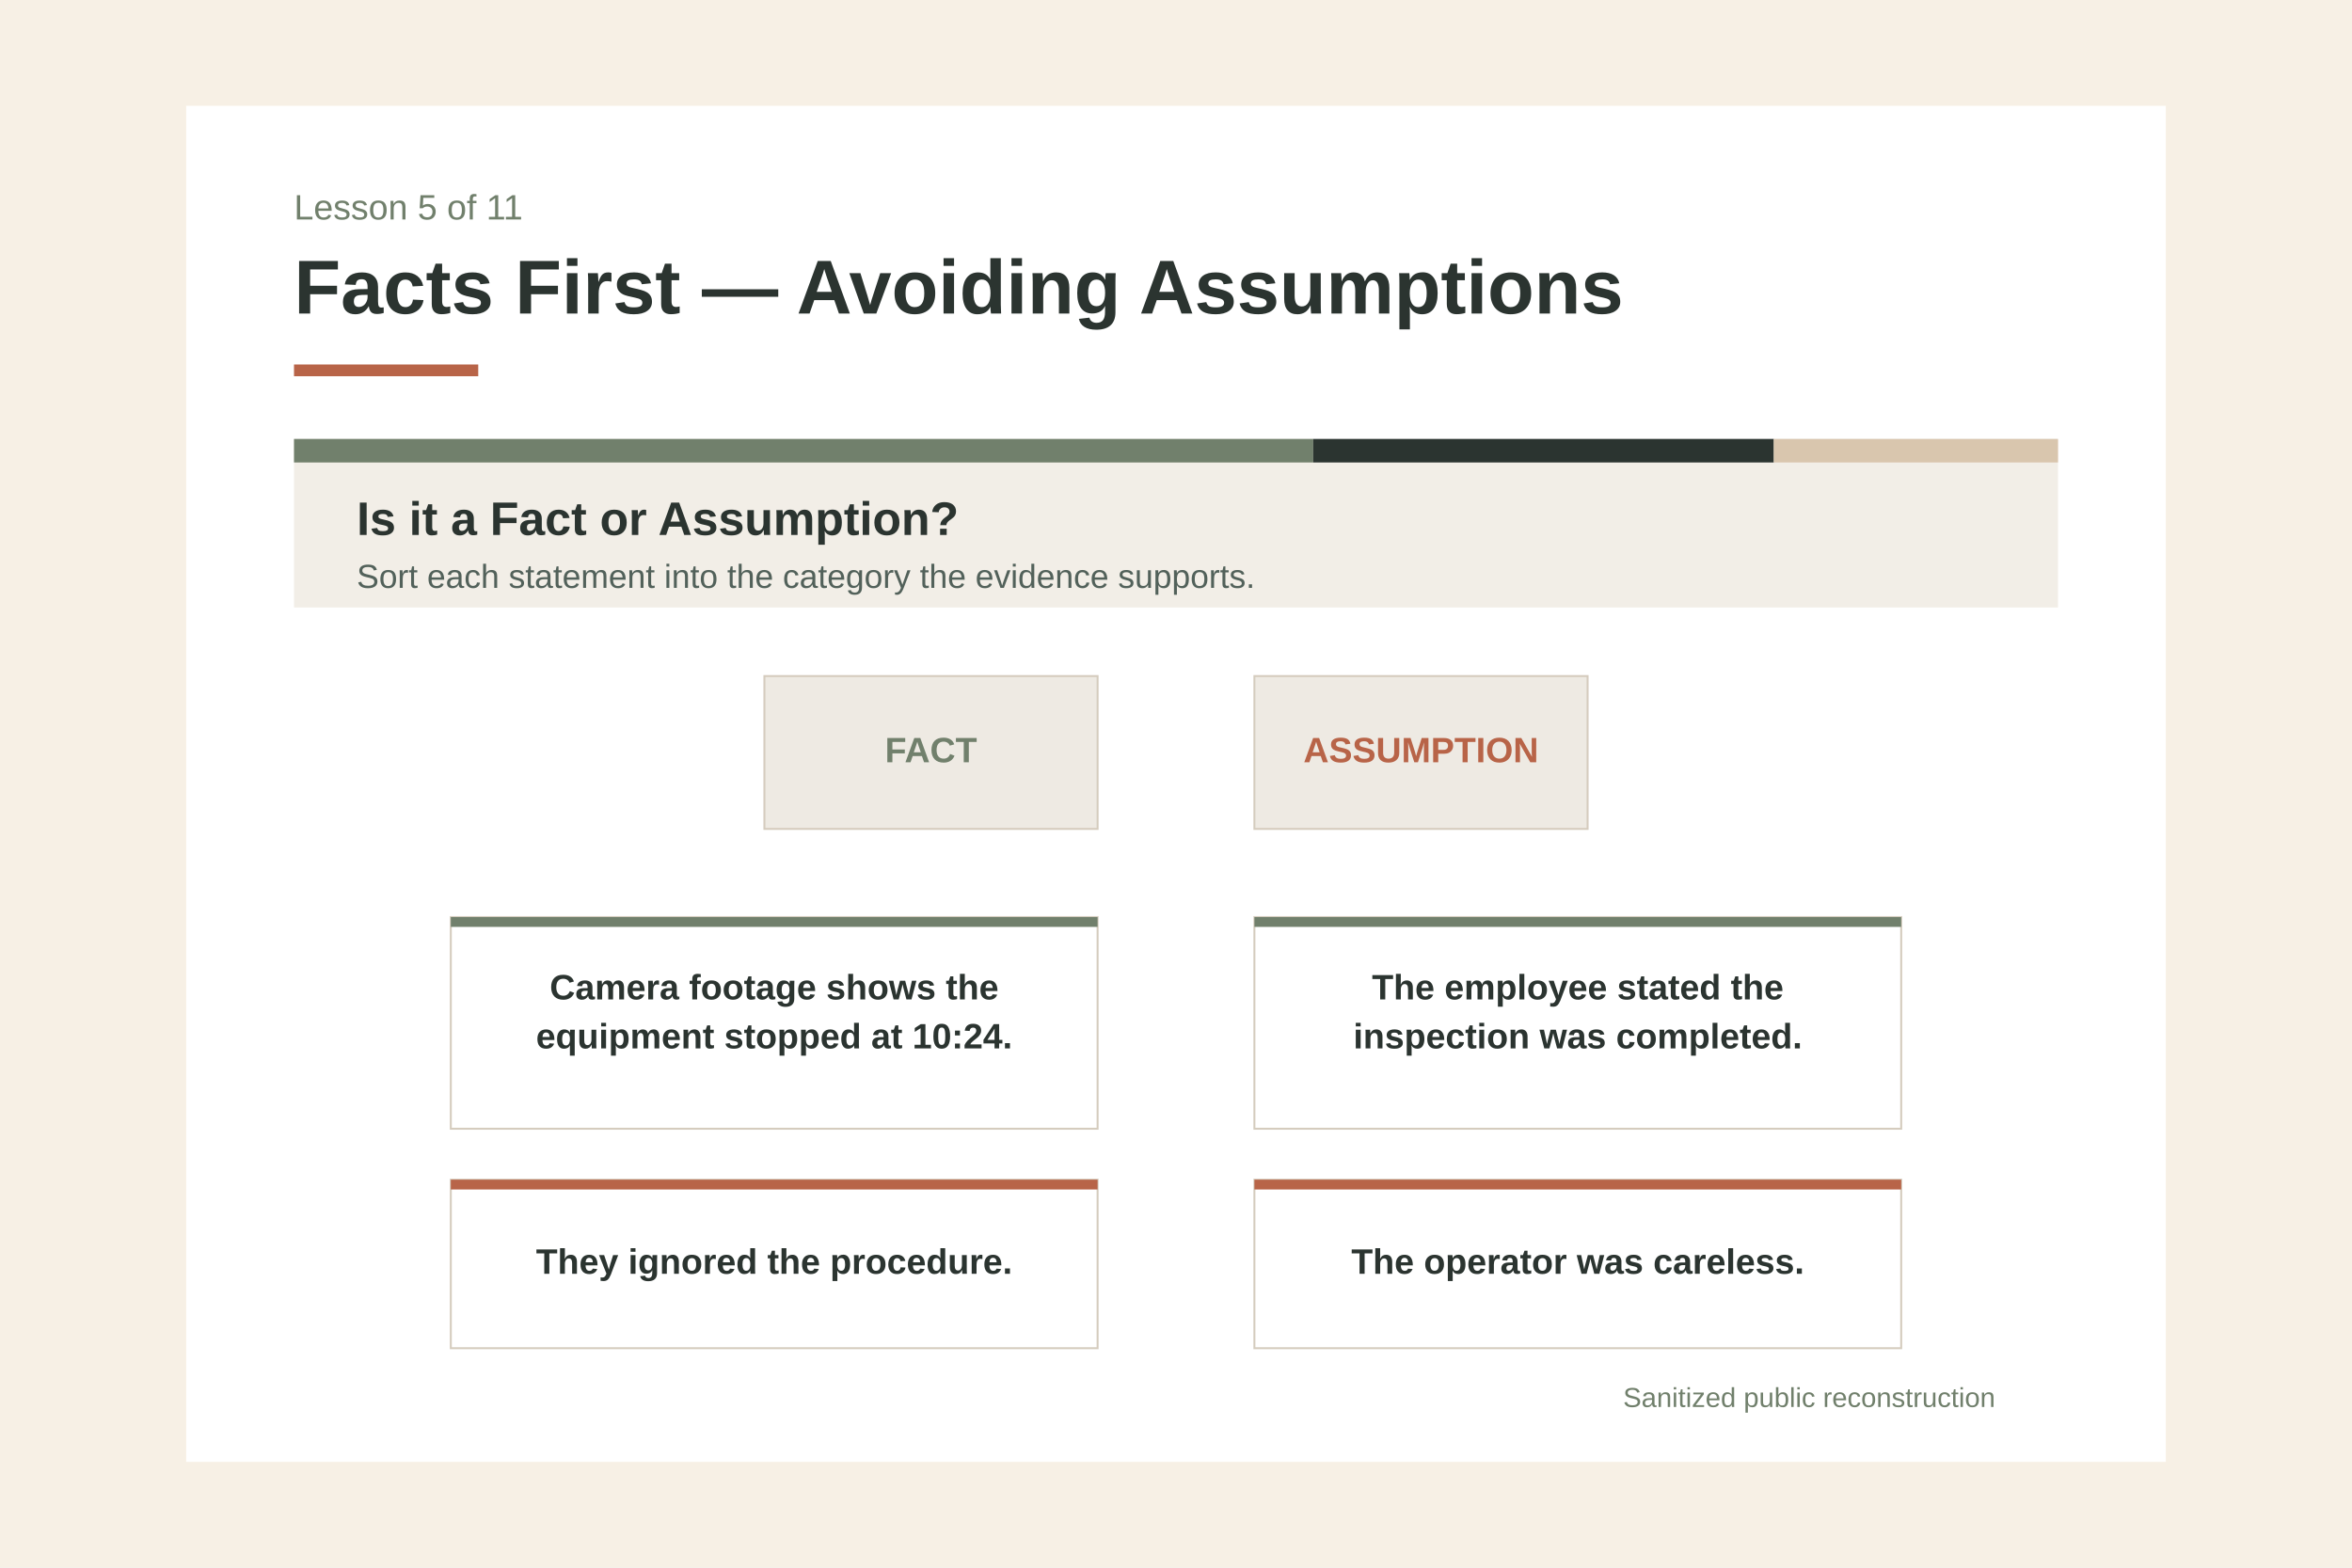
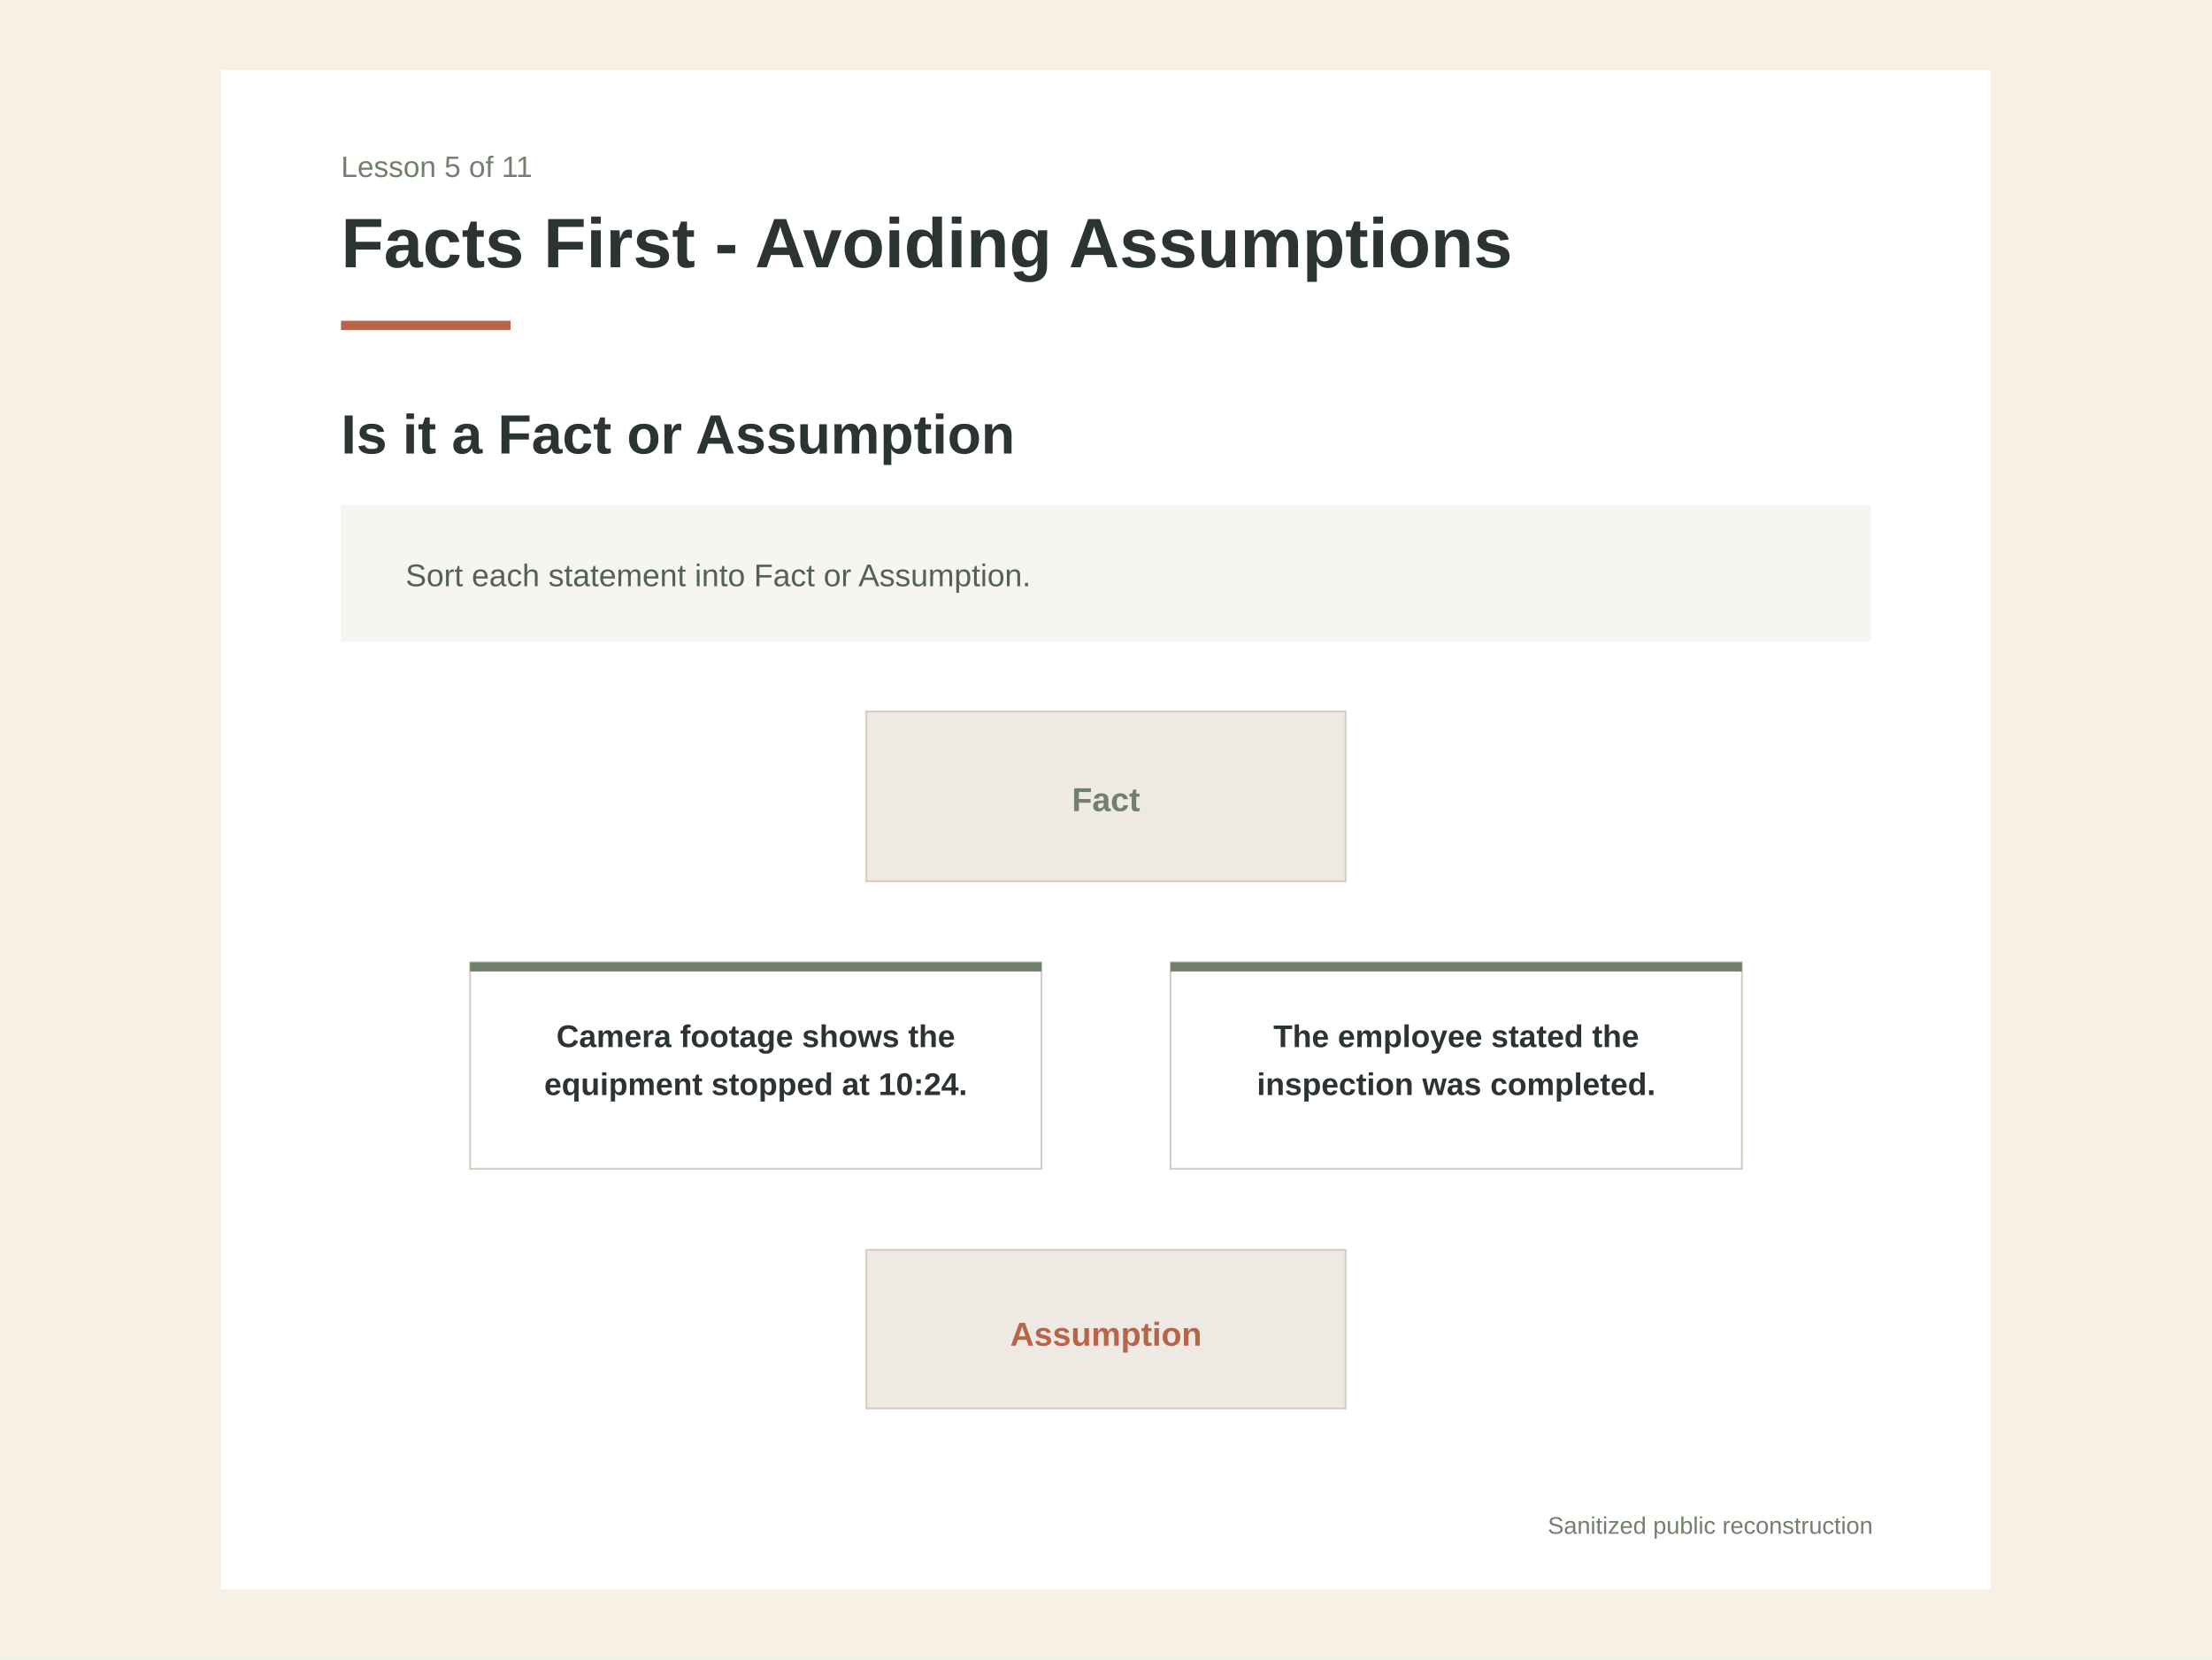
- <svg xmlns="http://www.w3.org/2000/svg" width="1200" height="800" viewBox="0 0 1200 800">
-   <rect width="1200" height="800" fill="#F7F0E5" />
-   <rect x="95" y="54" width="1010" height="692" fill="#FFFFFF" />
-   <text x="150" y="112" font-family="Arial,Helvetica,sans-serif" font-size="18" fill="#71806C">Lesson 5 of 11</text>
-   <text x="150" y="160" font-family="Arial,Helvetica,sans-serif" font-size="39" font-weight="700" fill="#2B3430">Facts First — Avoiding Assumptions</text>
-   <rect x="150" y="186" width="94" height="6" fill="#B86448" />
-   <rect x="150" y="224" width="900" height="86" fill="#F2EEE7" />
-   <rect x="150" y="224" width="520" height="12" fill="#71806C" />
-   <rect x="670" y="224" width="235" height="12" fill="#2B3430" />
-   <rect x="905" y="224" width="145" height="12" fill="#D9C6AE" />
-   <text x="182" y="273" font-family="Arial,Helvetica,sans-serif" font-size="24" font-weight="700" fill="#2B3430">Is it a Fact or Assumption?</text>
-   <text x="182" y="300" font-family="Arial,Helvetica,sans-serif" font-size="17" fill="#52615A">Sort each statement into the category the evidence supports.</text>
-   <rect x="390" y="345" width="170" height="78" fill="#EEEAE3" stroke="#D5CCBE" />
-   <text x="475" y="389" text-anchor="middle" font-family="Arial,Helvetica,sans-serif" font-size="18" font-weight="700" fill="#71806C">FACT</text>
-   <rect x="640" y="345" width="170" height="78" fill="#EEEAE3" stroke="#D5CCBE" />
-   <text x="725" y="389" text-anchor="middle" font-family="Arial,Helvetica,sans-serif" font-size="18" font-weight="700" fill="#B86448">ASSUMPTION</text>
-   <rect x="230" y="468" width="330" height="108" fill="#FFFFFF" stroke="#D5CCBE" />
-   <rect x="230" y="468" width="330" height="5" fill="#71806C" />
-   <text x="395" y="510" text-anchor="middle" font-family="Arial,Helvetica,sans-serif" font-size="18" font-weight="700" fill="#2B3430">Camera footage shows the</text>
-   <text x="395" y="535" text-anchor="middle" font-family="Arial,Helvetica,sans-serif" font-size="18" font-weight="700" fill="#2B3430">equipment stopped at 10:24.</text>
-   <rect x="640" y="468" width="330" height="108" fill="#FFFFFF" stroke="#D5CCBE" />
-   <rect x="640" y="468" width="330" height="5" fill="#71806C" />
-   <text x="805" y="510" text-anchor="middle" font-family="Arial,Helvetica,sans-serif" font-size="18" font-weight="700" fill="#2B3430">The employee stated the</text>
-   <text x="805" y="535" text-anchor="middle" font-family="Arial,Helvetica,sans-serif" font-size="18" font-weight="700" fill="#2B3430">inspection was completed.</text>
-   <rect x="230" y="602" width="330" height="86" fill="#FFFFFF" stroke="#D5CCBE" />
-   <rect x="230" y="602" width="330" height="5" fill="#B86448" />
-   <text x="395" y="650" text-anchor="middle" font-family="Arial,Helvetica,sans-serif" font-size="18" font-weight="700" fill="#2B3430">They ignored the procedure.</text>
-   <rect x="640" y="602" width="330" height="86" fill="#FFFFFF" stroke="#D5CCBE" />
-   <rect x="640" y="602" width="330" height="5" fill="#B86448" />
-   <text x="805" y="650" text-anchor="middle" font-family="Arial,Helvetica,sans-serif" font-size="18" font-weight="700" fill="#2B3430">The operator was careless.</text>
-   <text x="1018" y="718" text-anchor="end" font-family="Arial,Helvetica,sans-serif" font-size="14" fill="#71806C">Sanitized public reconstruction</text>
+ <svg xmlns="http://www.w3.org/2000/svg" width="1200" height="900" viewBox="0 0 1200 900">
+   <rect width="1200" height="900" fill="#F7F0E5" />
+   <rect x="120" y="38" width="960" height="824" fill="#FFFFFF" />
+   <text x="185" y="96" font-family="Arial,Helvetica,sans-serif" font-size="16" fill="#71806C">Lesson 5 of 11</text>
+   <text x="185" y="145" font-family="Arial,Helvetica,sans-serif" font-size="38" font-weight="700" fill="#2B3430">Facts First - Avoiding Assumptions</text>
+   <rect x="185" y="174" width="92" height="5" fill="#B86448" />
+   <text x="185" y="246" font-family="Arial,Helvetica,sans-serif" font-size="30" font-weight="700" fill="#2B3430">Is it a Fact or Assumption</text>
+   <rect x="185" y="274" width="830" height="74" fill="#F7F5F0" />
+   <text x="220" y="318" font-family="Arial,Helvetica,sans-serif" font-size="17" fill="#52615A">Sort each statement into Fact or Assumption.</text>
+   <rect x="470" y="386" width="260" height="92" fill="#EEEAE3" stroke="#D5CCBE" />
+   <text x="600" y="440" text-anchor="middle" font-family="Arial,Helvetica,sans-serif" font-size="18" font-weight="700" fill="#71806C">Fact</text>
+   <rect x="255" y="522" width="310" height="112" fill="#FFFFFF" stroke="#D5CCBE" />
+   <rect x="255" y="522" width="310" height="5" fill="#71806C" />
+   <text x="410" y="568" text-anchor="middle" font-family="Arial,Helvetica,sans-serif" font-size="17" font-weight="700" fill="#2B3430">Camera footage shows the</text>
+   <text x="410" y="594" text-anchor="middle" font-family="Arial,Helvetica,sans-serif" font-size="17" font-weight="700" fill="#2B3430">equipment stopped at 10:24.</text>
+   <rect x="635" y="522" width="310" height="112" fill="#FFFFFF" stroke="#D5CCBE" />
+   <rect x="635" y="522" width="310" height="5" fill="#71806C" />
+   <text x="790" y="568" text-anchor="middle" font-family="Arial,Helvetica,sans-serif" font-size="17" font-weight="700" fill="#2B3430">The employee stated the</text>
+   <text x="790" y="594" text-anchor="middle" font-family="Arial,Helvetica,sans-serif" font-size="17" font-weight="700" fill="#2B3430">inspection was completed.</text>
+   <rect x="470" y="678" width="260" height="86" fill="#EEEAE3" stroke="#D5CCBE" />
+   <text x="600" y="730" text-anchor="middle" font-family="Arial,Helvetica,sans-serif" font-size="18" font-weight="700" fill="#B86448">Assumption</text>
+   <text x="1016" y="832" text-anchor="end" font-family="Arial,Helvetica,sans-serif" font-size="13" fill="#71806C">Sanitized public reconstruction</text>
</svg>
